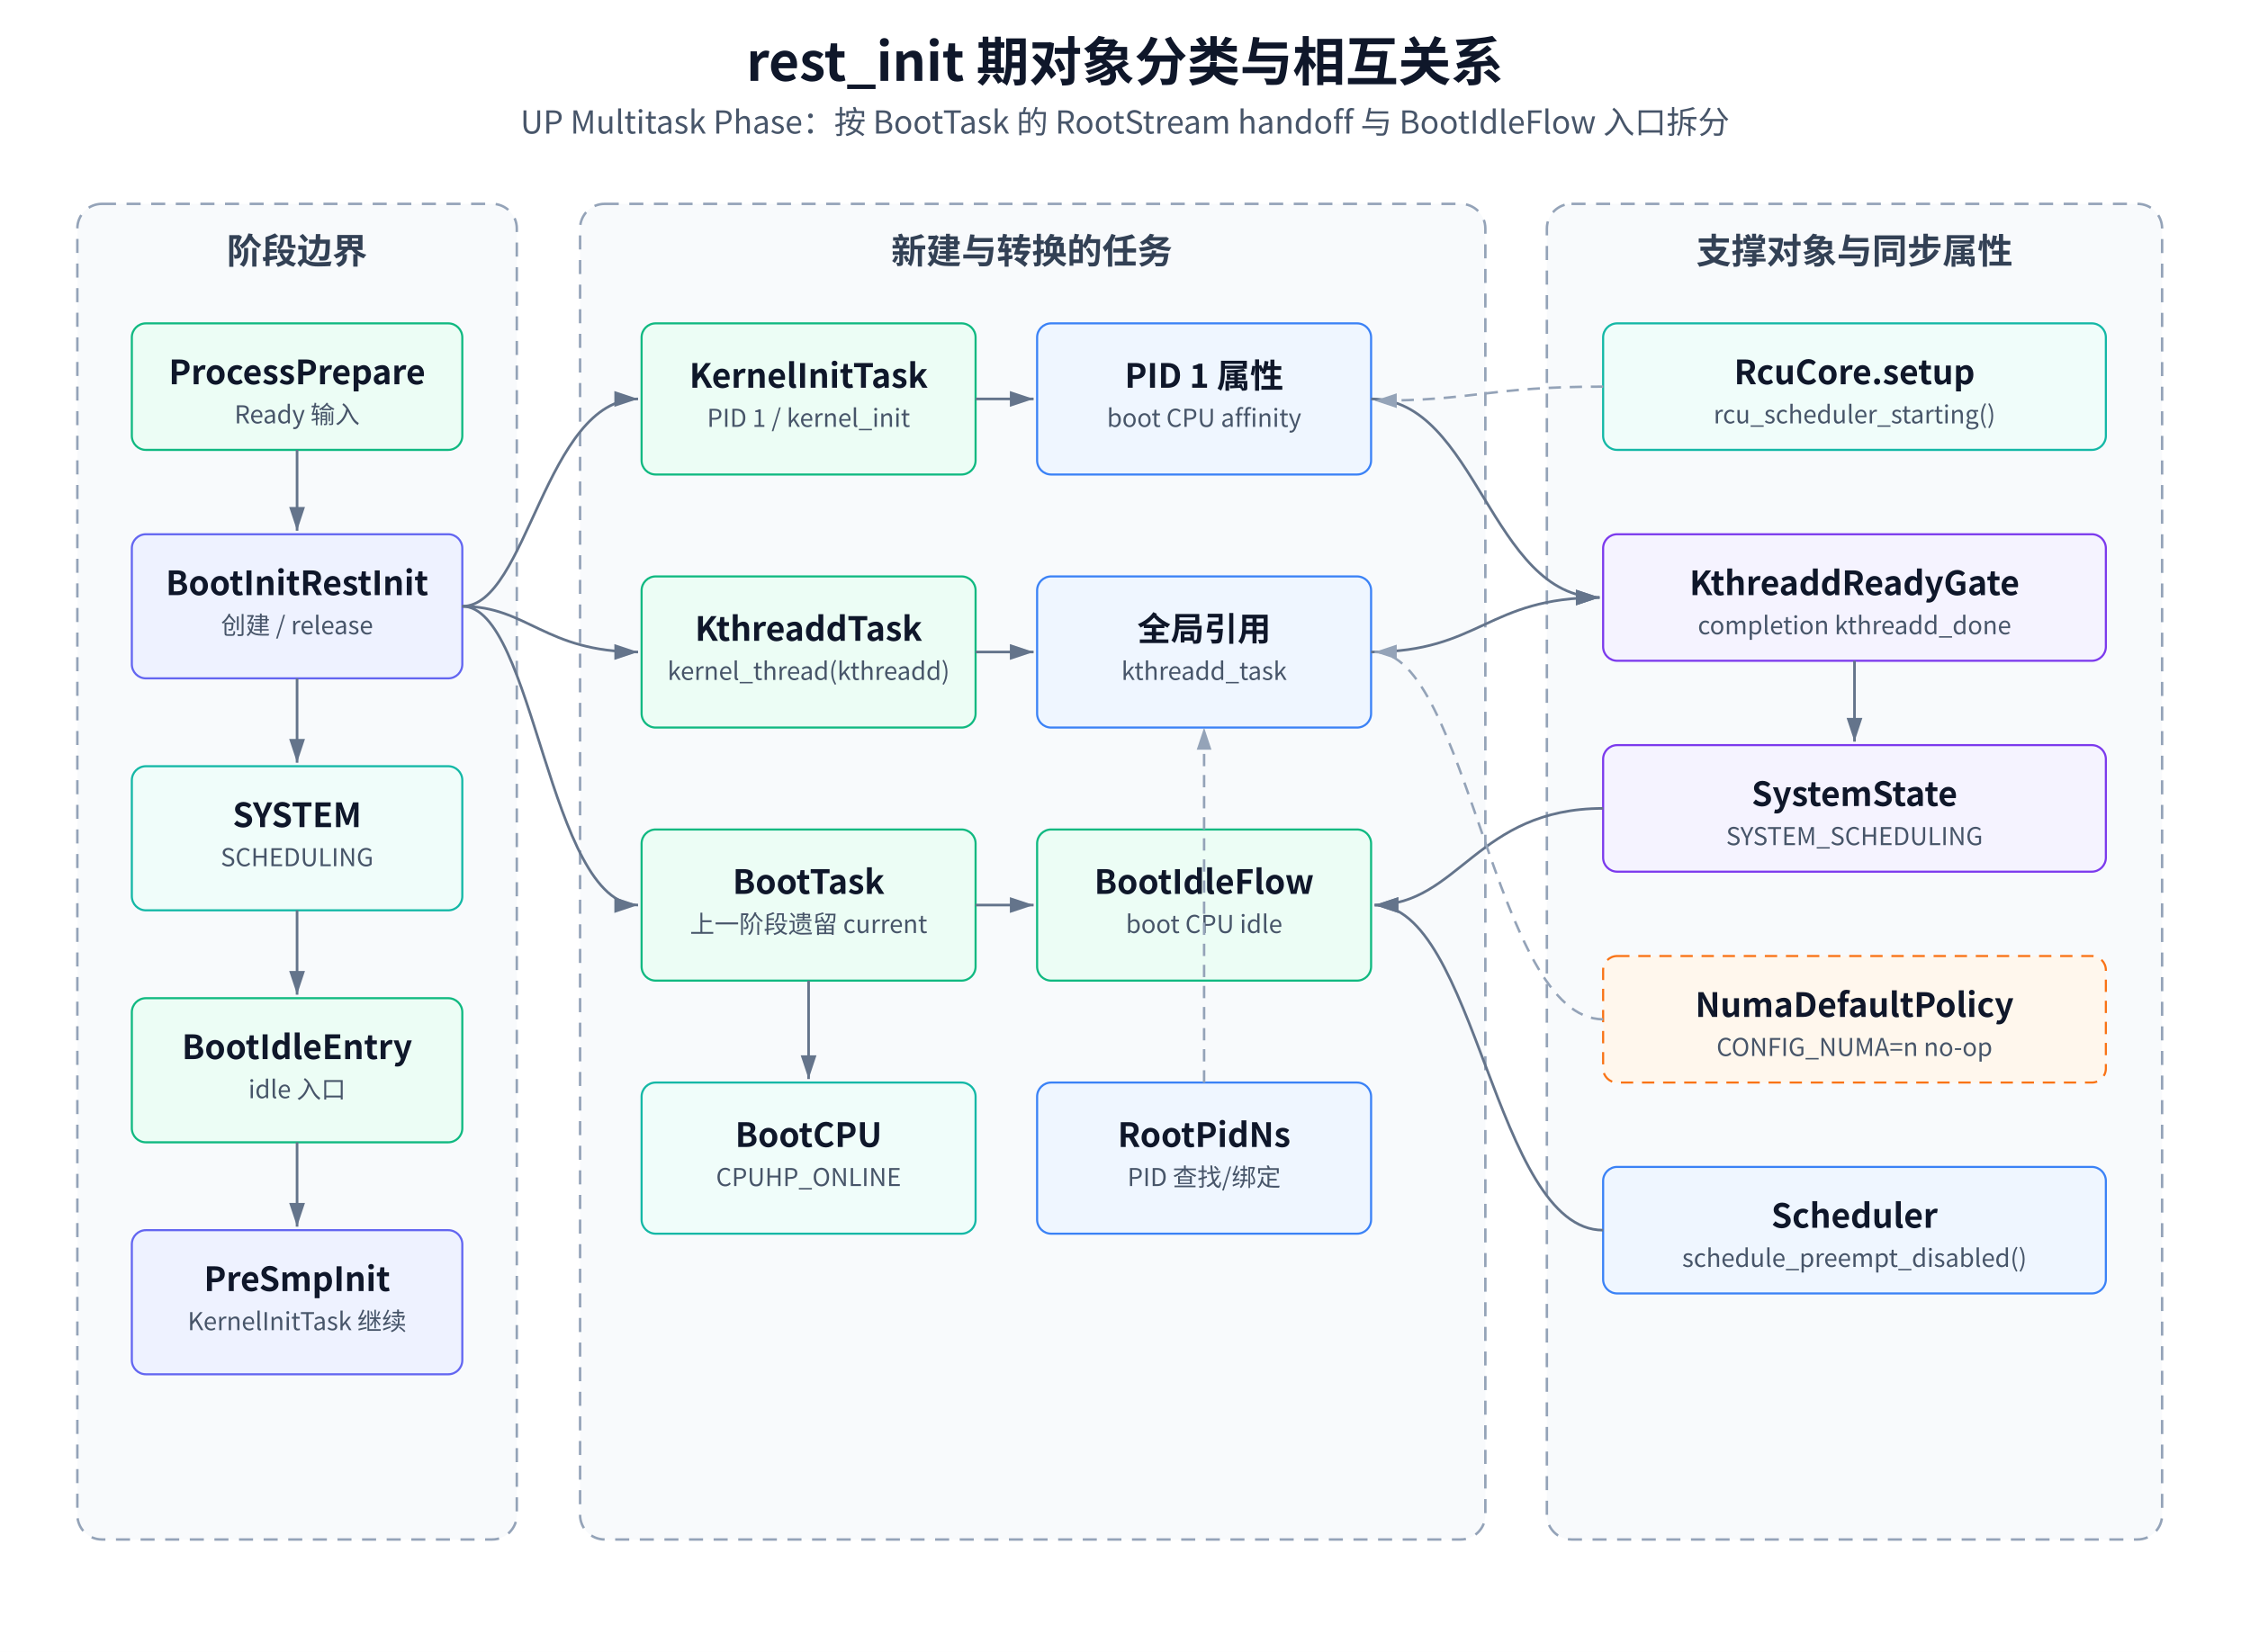
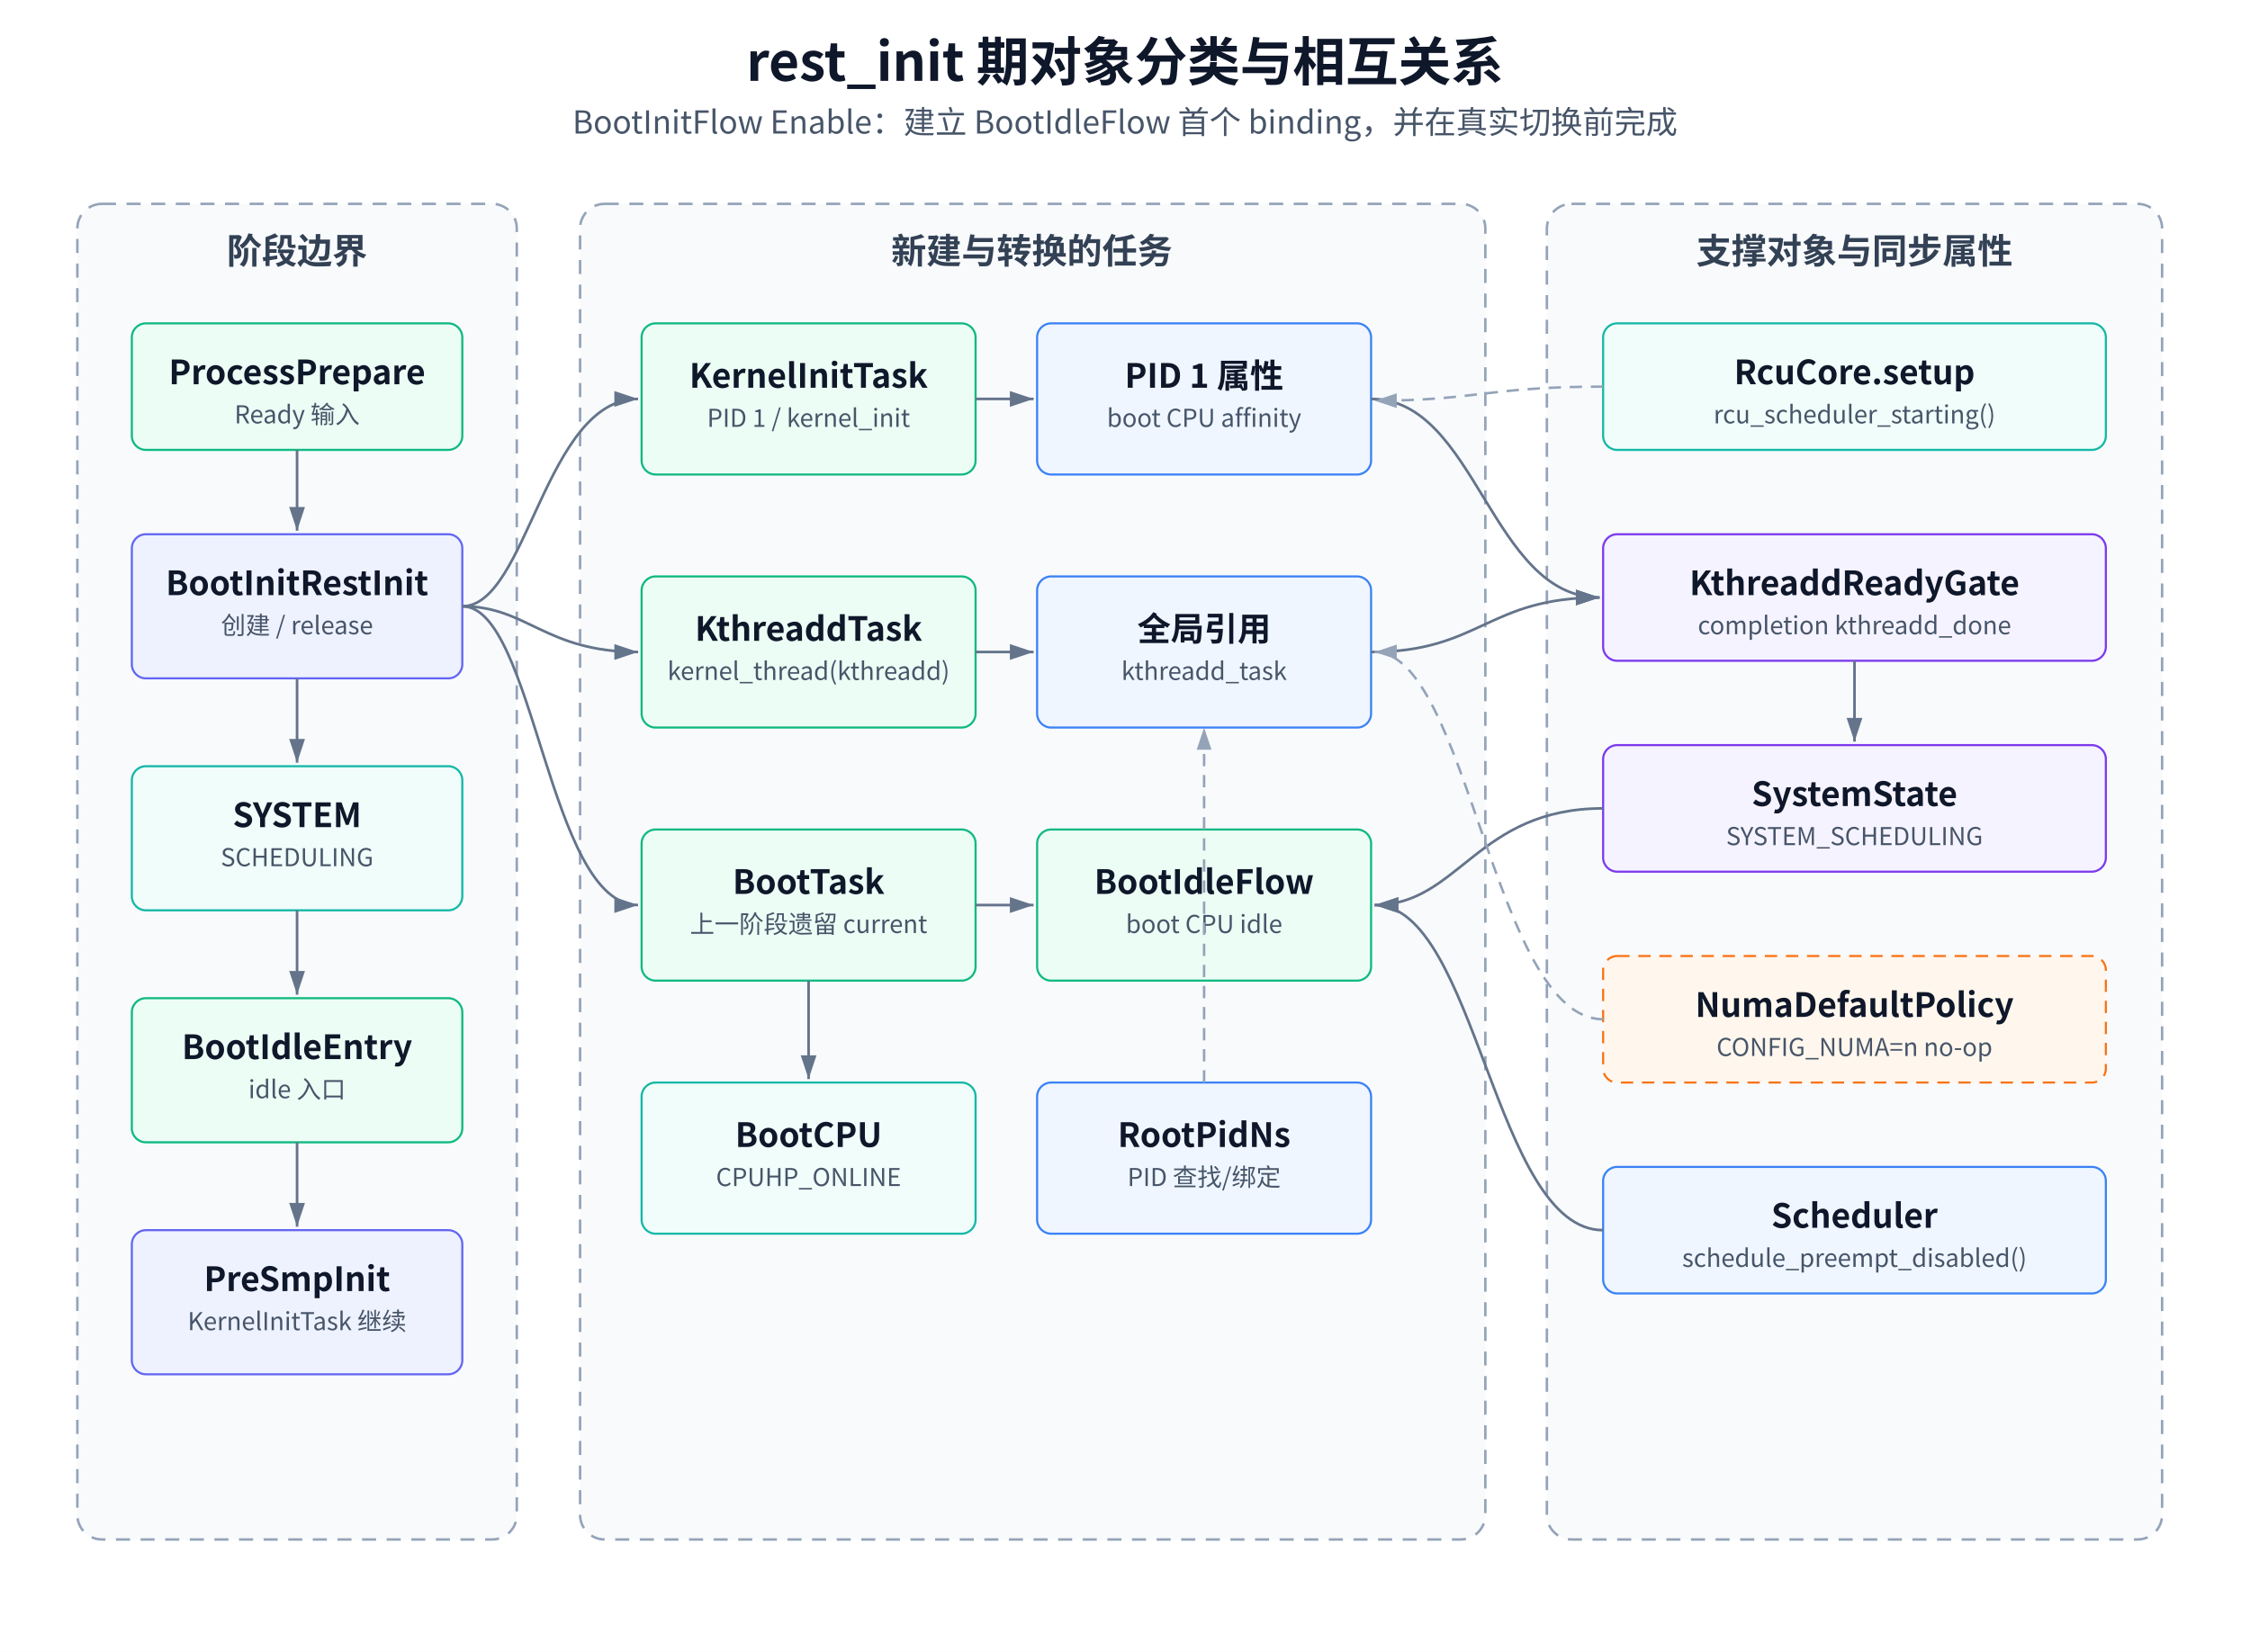
<svg xmlns="http://www.w3.org/2000/svg" width="1280" height="940" viewBox="0 0 1280 940" role="img" aria-labelledby="title desc">
  <defs>
    <style>
      text { font-family: "Microsoft YaHei", "Noto Sans CJK SC", "Source Han Sans SC", Arial, sans-serif; fill: #0f172a; }
      .title { font-size: 30px; font-weight: 600; }
      .subtitle { font-size: 18px; fill: #475569; }
      .group { fill: #f8fafc; stroke: #94a3b8; stroke-width: 1.4; stroke-dasharray: 8 6; }
      .box { fill: #ffffff; stroke: #334155; stroke-width: 1.2; }
      .phase { fill: #eef2ff; stroke: #6366f1; }
      .ready { fill: #ecfdf5; stroke: #10b981; }
      .flow { fill: #ecfdf5; stroke: #10b981; }
      .sched { fill: #f0fdfa; stroke: #14b8a6; }
      .sync { fill: #f5f3ff; stroke: #7c3aed; }
      .support { fill: #eff6ff; stroke: #3b82f6; }
      .trimmed { fill: #fff7ed; stroke: #f97316; stroke-dasharray: 7 5; }
      .label { font-size: 19px; font-weight: 600; dominant-baseline: middle; }
      .small { font-size: 14px; fill: #475569; dominant-baseline: middle; }
      .group-title { font-size: 20px; font-weight: 600; fill: #334155; }
      .edge { stroke: #64748b; stroke-width: 1.5; fill: none; marker-end: url(#arrow); }
      .edge-dash { stroke: #94a3b8; stroke-width: 1.4; fill: none; stroke-dasharray: 7 5; marker-end: url(#arrow2); }
    </style>
    <marker id="arrow" markerWidth="10" markerHeight="10" refX="9" refY="3" orient="auto" markerUnits="strokeWidth">
      <path d="M0,0 L0,6 L9,3 z" fill="#64748b" />
    </marker>
    <marker id="arrow2" markerWidth="10" markerHeight="10" refX="9" refY="3" orient="auto" markerUnits="strokeWidth">
      <path d="M0,0 L0,6 L9,3 z" fill="#94a3b8" />
    </marker>
  </defs>
  <rect x="0" y="0" width="1280" height="940" fill="#ffffff" />
  <text x="640" y="46" text-anchor="middle" class="title">rest_init 期对象分类与相互关系</text>
-   <text x="640" y="76" text-anchor="middle" class="subtitle">UP Multitask Phase：按 BootTask 的 RootStream handoff 与 BootIdleFlow 入口拆分</text>
+   <text x="640" y="76" text-anchor="middle" class="subtitle">BootInitFlow Enable：建立 BootIdleFlow 首个 binding，并在真实切换前完成</text>
  <rect x="44" y="116" width="250" height="760" rx="14" class="group" />
  <text x="169" y="150" text-anchor="middle" class="group-title">阶段边界</text>
  <rect x="75" y="184" width="188" height="72" rx="8" class="box ready" />
  <text x="169" y="212" text-anchor="middle" class="label">ProcessPrepare</text>
  <text x="169" y="236" text-anchor="middle" class="small">Ready 输入</text>
  <rect x="75" y="304" width="188" height="82" rx="8" class="box phase" />
  <text x="169" y="332" text-anchor="middle" class="label">BootInitRestInit</text>
  <text x="169" y="356" text-anchor="middle" class="small">创建 / release</text>
  <rect x="75" y="436" width="188" height="82" rx="8" class="box sched" />
  <text x="169" y="464" text-anchor="middle" class="label">SYSTEM</text>
  <text x="169" y="488" text-anchor="middle" class="small">SCHEDULING</text>
  <rect x="75" y="568" width="188" height="82" rx="8" class="box flow" />
  <text x="169" y="596" text-anchor="middle" class="label">BootIdleEntry</text>
  <text x="169" y="620" text-anchor="middle" class="small">idle 入口</text>
  <rect x="75" y="700" width="188" height="82" rx="8" class="box phase" />
  <text x="169" y="728" text-anchor="middle" class="label">PreSmpInit</text>
  <text x="169" y="752" text-anchor="middle" class="small">KernelInitTask 继续</text>
  <path d="M169 256 L169 302" class="edge" />
  <path d="M169 386 L169 434" class="edge" />
  <path d="M169 518 L169 566" class="edge" />
  <path d="M169 650 L169 698" class="edge" />
  <rect x="330" y="116" width="515" height="760" rx="14" class="group" />
  <text x="587" y="150" text-anchor="middle" class="group-title">新建与转换的任务</text>
  <rect x="365" y="184" width="190" height="86" rx="8" class="box flow" />
  <text x="460" y="214" text-anchor="middle" class="label">KernelInitTask</text>
  <text x="460" y="238" text-anchor="middle" class="small">PID 1 / kernel_init</text>
  <rect x="590" y="184" width="190" height="86" rx="8" class="box support" />
  <text x="685" y="214" text-anchor="middle" class="label">PID 1 属性</text>
  <text x="685" y="238" text-anchor="middle" class="small">boot CPU affinity</text>
  <rect x="365" y="328" width="190" height="86" rx="8" class="box flow" />
  <text x="460" y="358" text-anchor="middle" class="label">KthreaddTask</text>
  <text x="460" y="382" text-anchor="middle" class="small">kernel_thread(kthreadd)</text>
  <rect x="590" y="328" width="190" height="86" rx="8" class="box support" />
  <text x="685" y="358" text-anchor="middle" class="label">全局引用</text>
  <text x="685" y="382" text-anchor="middle" class="small">kthreadd_task</text>
  <rect x="365" y="472" width="190" height="86" rx="8" class="box flow" />
  <text x="460" y="502" text-anchor="middle" class="label">BootTask</text>
  <text x="460" y="526" text-anchor="middle" class="small">上一阶段遗留 current</text>
  <rect x="590" y="472" width="190" height="86" rx="8" class="box flow" />
  <text x="685" y="502" text-anchor="middle" class="label">BootIdleFlow</text>
  <text x="685" y="526" text-anchor="middle" class="small">boot CPU idle</text>
  <rect x="365" y="616" width="190" height="86" rx="8" class="box sched" />
  <text x="460" y="646" text-anchor="middle" class="label">BootCPU</text>
  <text x="460" y="670" text-anchor="middle" class="small">CPUHP_ONLINE</text>
  <rect x="590" y="616" width="190" height="86" rx="8" class="box support" />
  <text x="685" y="646" text-anchor="middle" class="label">RootPidNs</text>
  <text x="685" y="670" text-anchor="middle" class="small">PID 查找/绑定</text>
  <path d="M555 227 L588 227" class="edge" />
  <path d="M555 371 L588 371" class="edge" />
  <path d="M555 515 L588 515" class="edge" />
  <path d="M460 558 L460 614" class="edge" />
  <path d="M685 616 L685 414" class="edge-dash" />
  <rect x="880" y="116" width="350" height="760" rx="14" class="group" />
  <text x="1055" y="150" text-anchor="middle" class="group-title">支撑对象与同步属性</text>
  <rect x="912" y="184" width="286" height="72" rx="8" class="box sched" />
  <text x="1055" y="212" text-anchor="middle" class="label">RcuCore.setup</text>
  <text x="1055" y="236" text-anchor="middle" class="small">rcu_scheduler_starting()</text>
  <rect x="912" y="304" width="286" height="72" rx="8" class="box sync" />
  <text x="1055" y="332" text-anchor="middle" class="label">KthreaddReadyGate</text>
  <text x="1055" y="356" text-anchor="middle" class="small">completion kthreadd_done</text>
  <rect x="912" y="424" width="286" height="72" rx="8" class="box sync" />
  <text x="1055" y="452" text-anchor="middle" class="label">SystemState</text>
  <text x="1055" y="476" text-anchor="middle" class="small">SYSTEM_SCHEDULING</text>
  <rect x="912" y="544" width="286" height="72" rx="8" class="box trimmed" />
  <text x="1055" y="572" text-anchor="middle" class="label">NumaDefaultPolicy</text>
  <text x="1055" y="596" text-anchor="middle" class="small">CONFIG_NUMA=n no-op</text>
  <rect x="912" y="664" width="286" height="72" rx="8" class="box support" />
  <text x="1055" y="692" text-anchor="middle" class="label">Scheduler</text>
  <text x="1055" y="716" text-anchor="middle" class="small">schedule_preempt_disabled()</text>
  <path d="M263 345 C300 345, 310 227, 363 227" class="edge" />
  <path d="M263 345 C300 345, 310 371, 363 371" class="edge" />
  <path d="M263 345 C304 345, 312 515, 363 515" class="edge" />
  <path d="M780 227 C840 227, 848 340, 910 340" class="edge" />
  <path d="M780 371 C842 371, 846 340, 910 340" class="edge" />
  <path d="M1055 376 L1055 422" class="edge" />
  <path d="M912 460 C840 460, 830 515, 782 515" class="edge" />
  <path d="M912 700 C850 700, 840 515, 782 515" class="edge" />
  <path d="M912 220 C846 220, 840 228, 782 228" class="edge-dash" />
  <path d="M912 580 C850 580, 835 371, 782 371" class="edge-dash" />
</svg>
